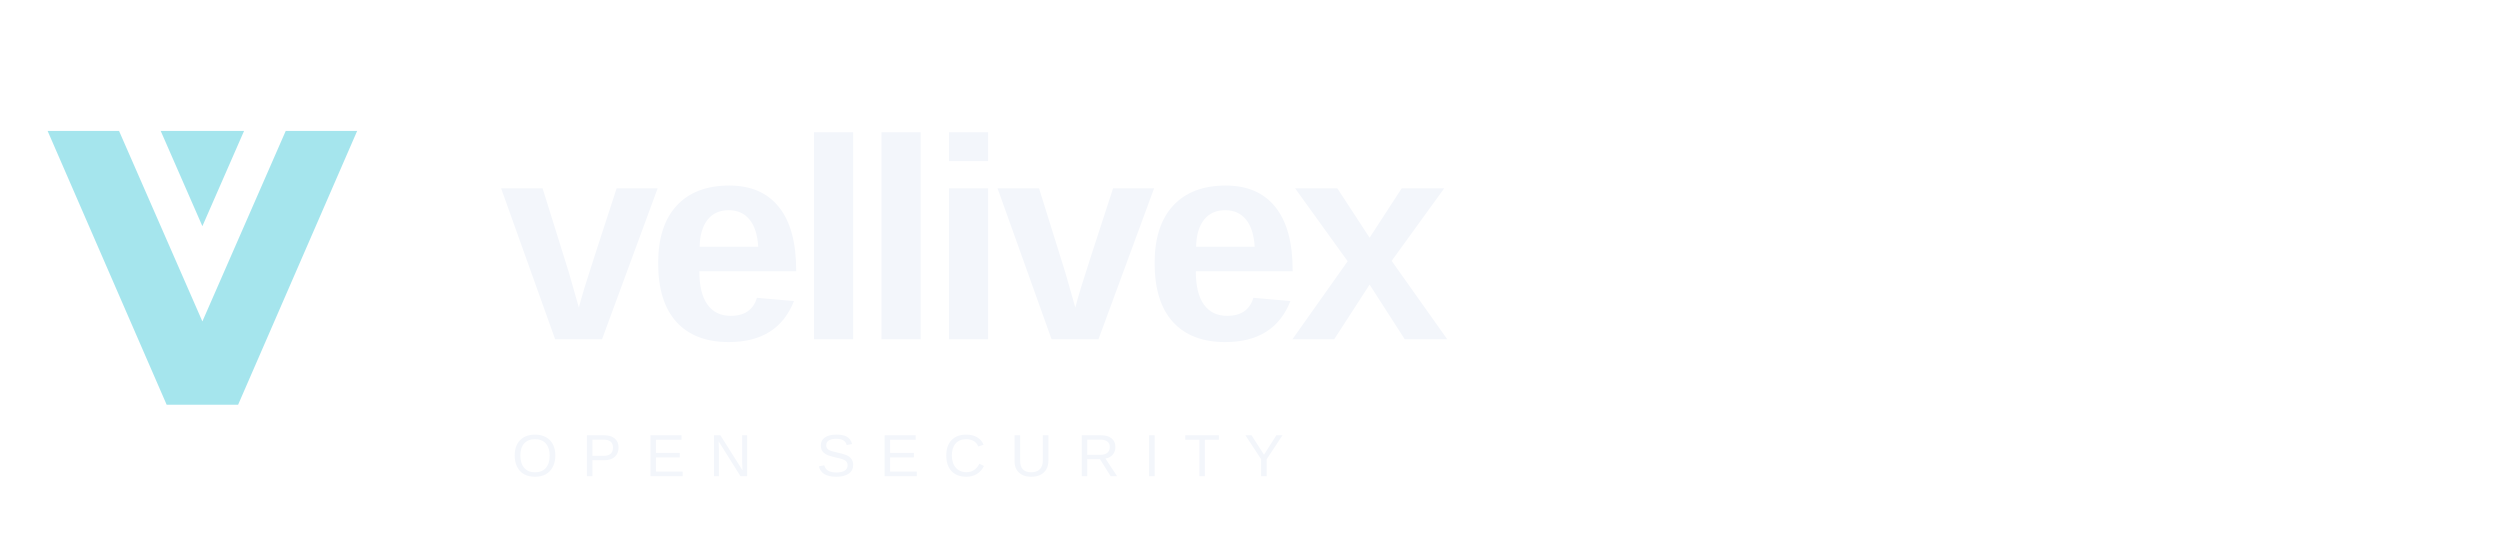
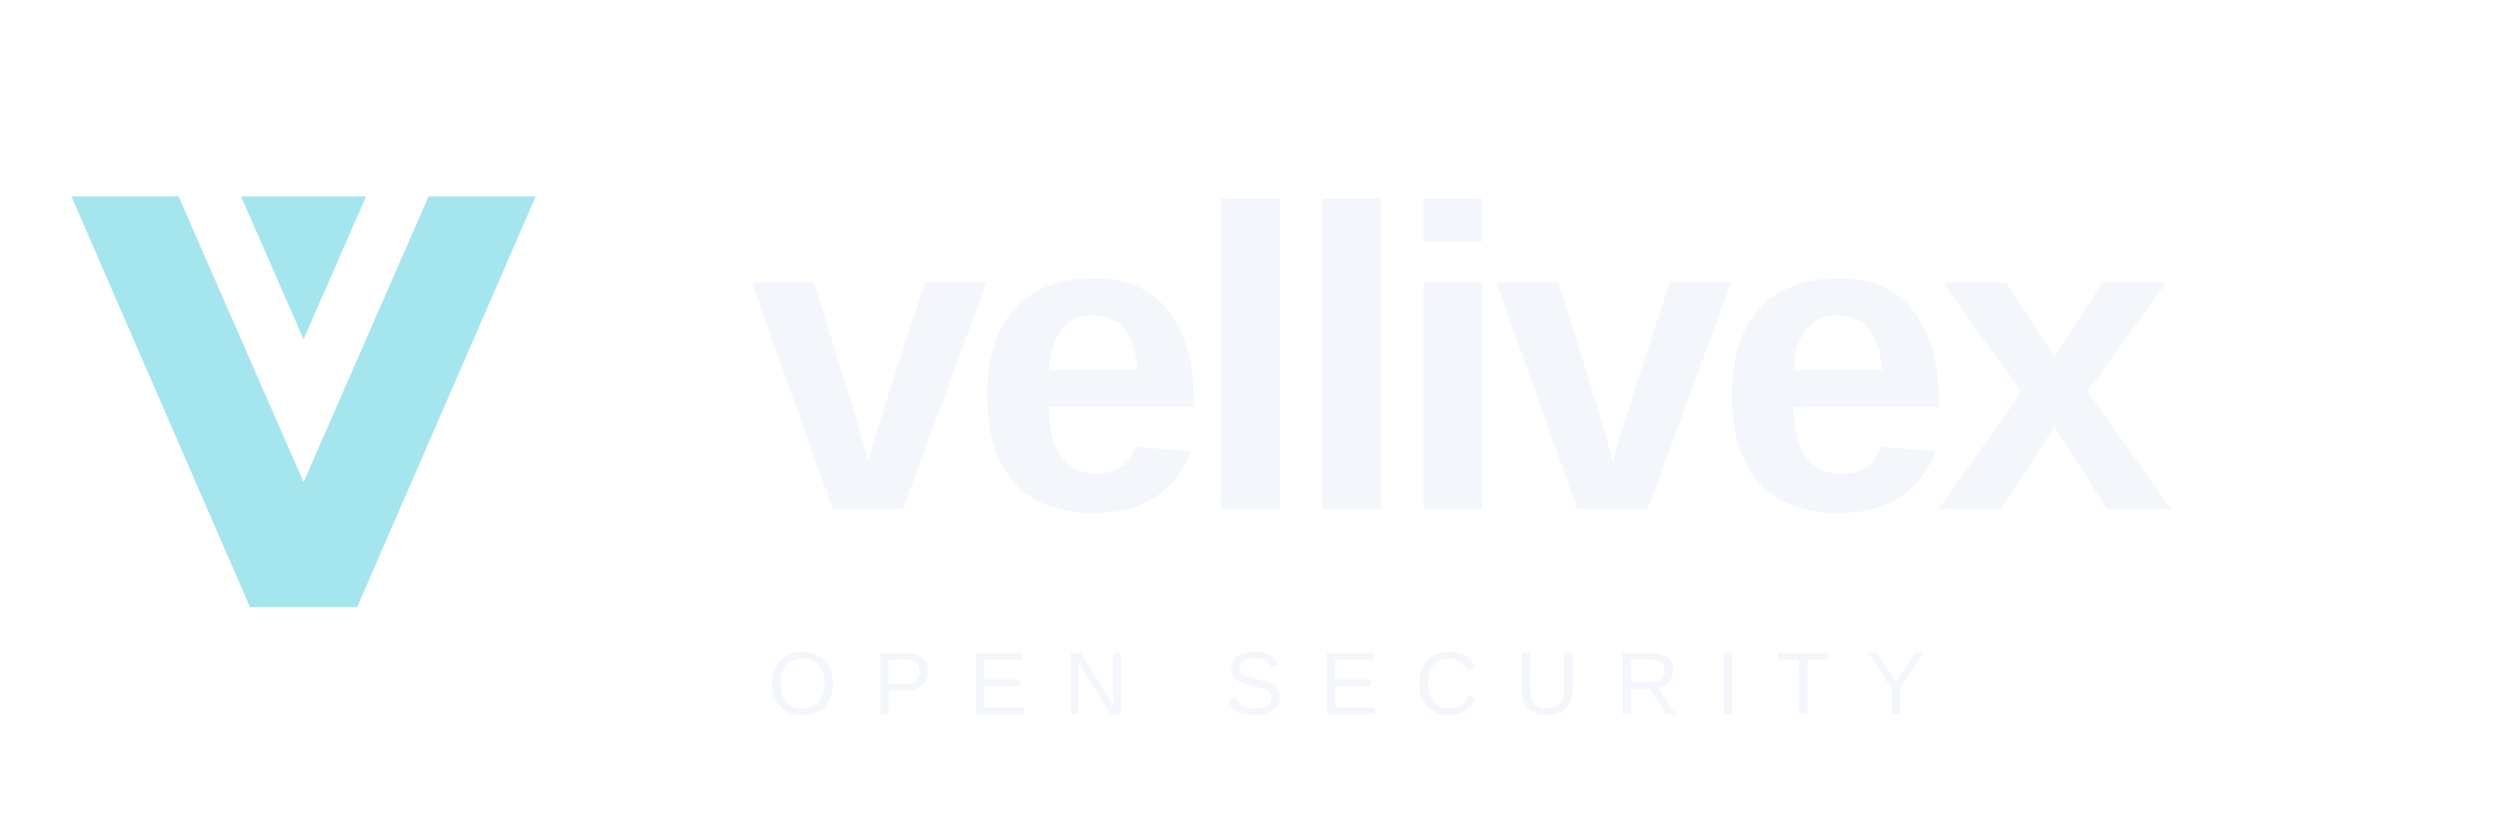
- <svg xmlns="http://www.w3.org/2000/svg" viewBox="0 0 420 92" role="img" aria-labelledby="title">
+ <svg xmlns="http://www.w3.org/2000/svg" viewBox="0 0 280 92" role="img" aria-labelledby="title">
  <g transform="translate(2 12)" fill="#a5e5ed">
    <path d="M6 10h12l14 32 14-32h12L38 56H26z" />
    <path d="M25 10h14l-7 16z" />
  </g>
  <text x="84" y="57" fill="#f3f6fb" font-family="Arial,Helvetica,sans-serif" font-size="48" font-weight="700" letter-spacing="-2">vellivex</text>
  <text x="86" y="80" fill="#f3f6fb" font-family="Arial,Helvetica,sans-serif" font-size="10" letter-spacing="4">OPEN SECURITY</text>
</svg>
